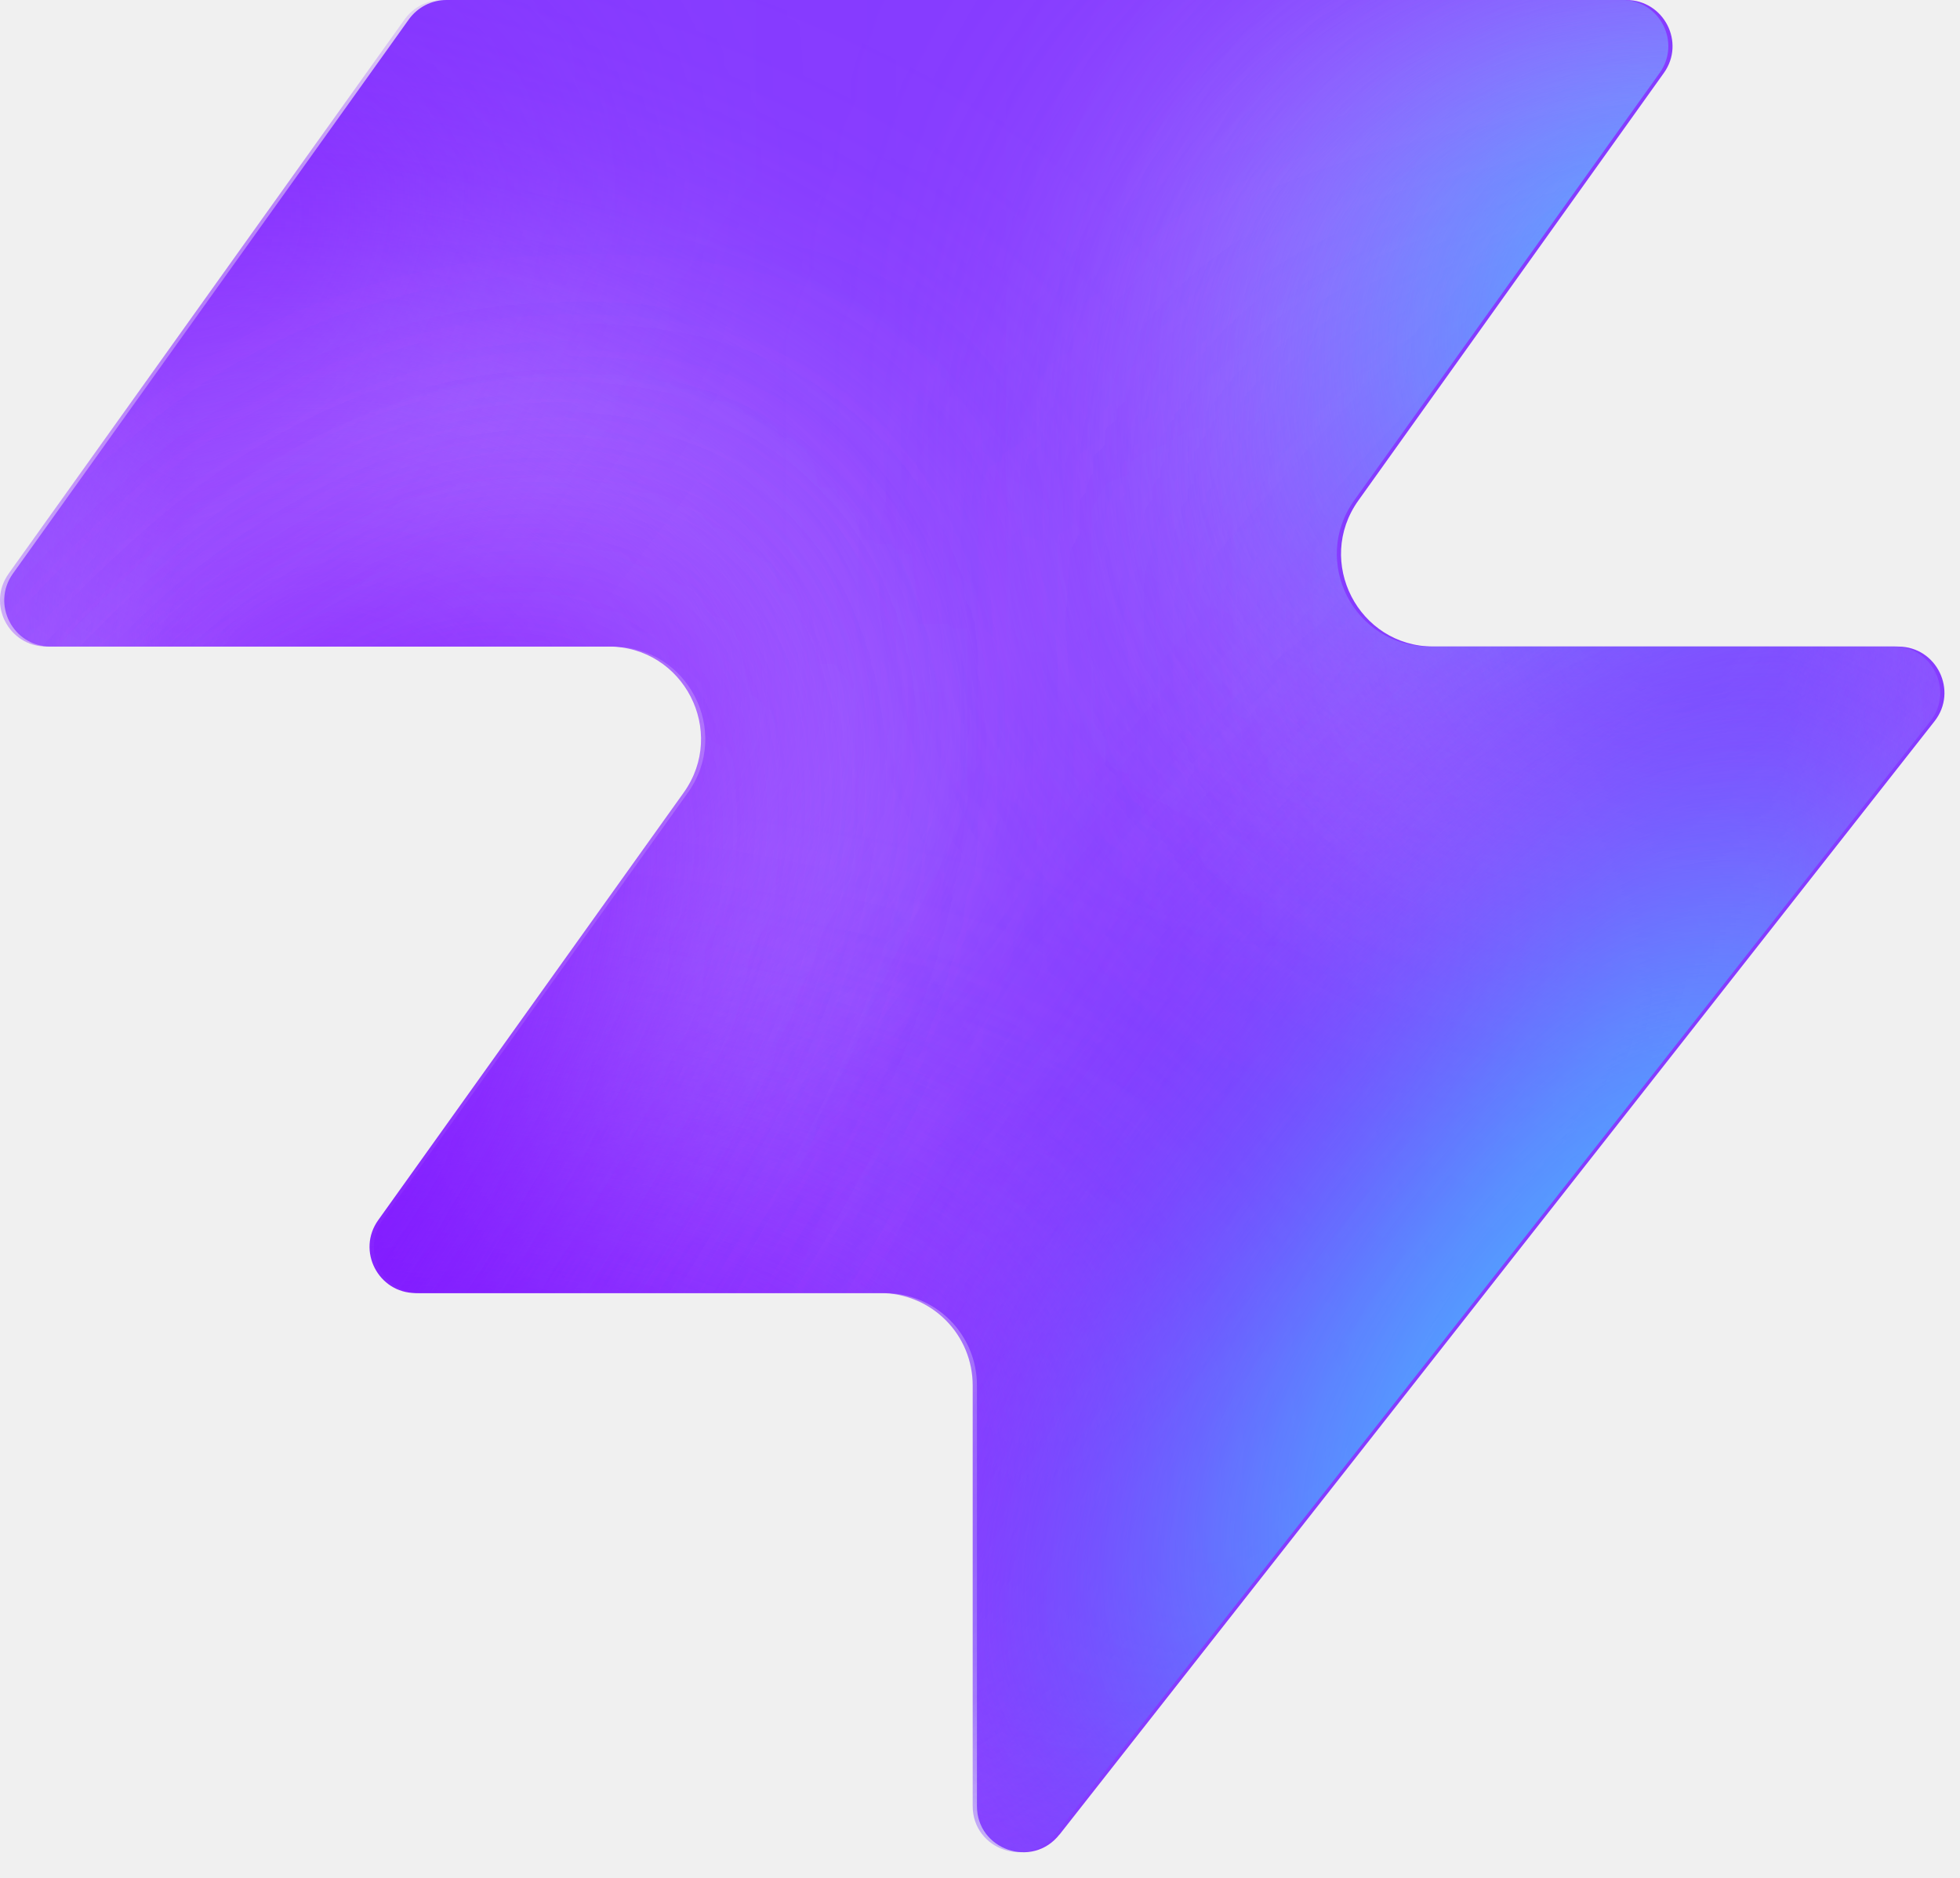
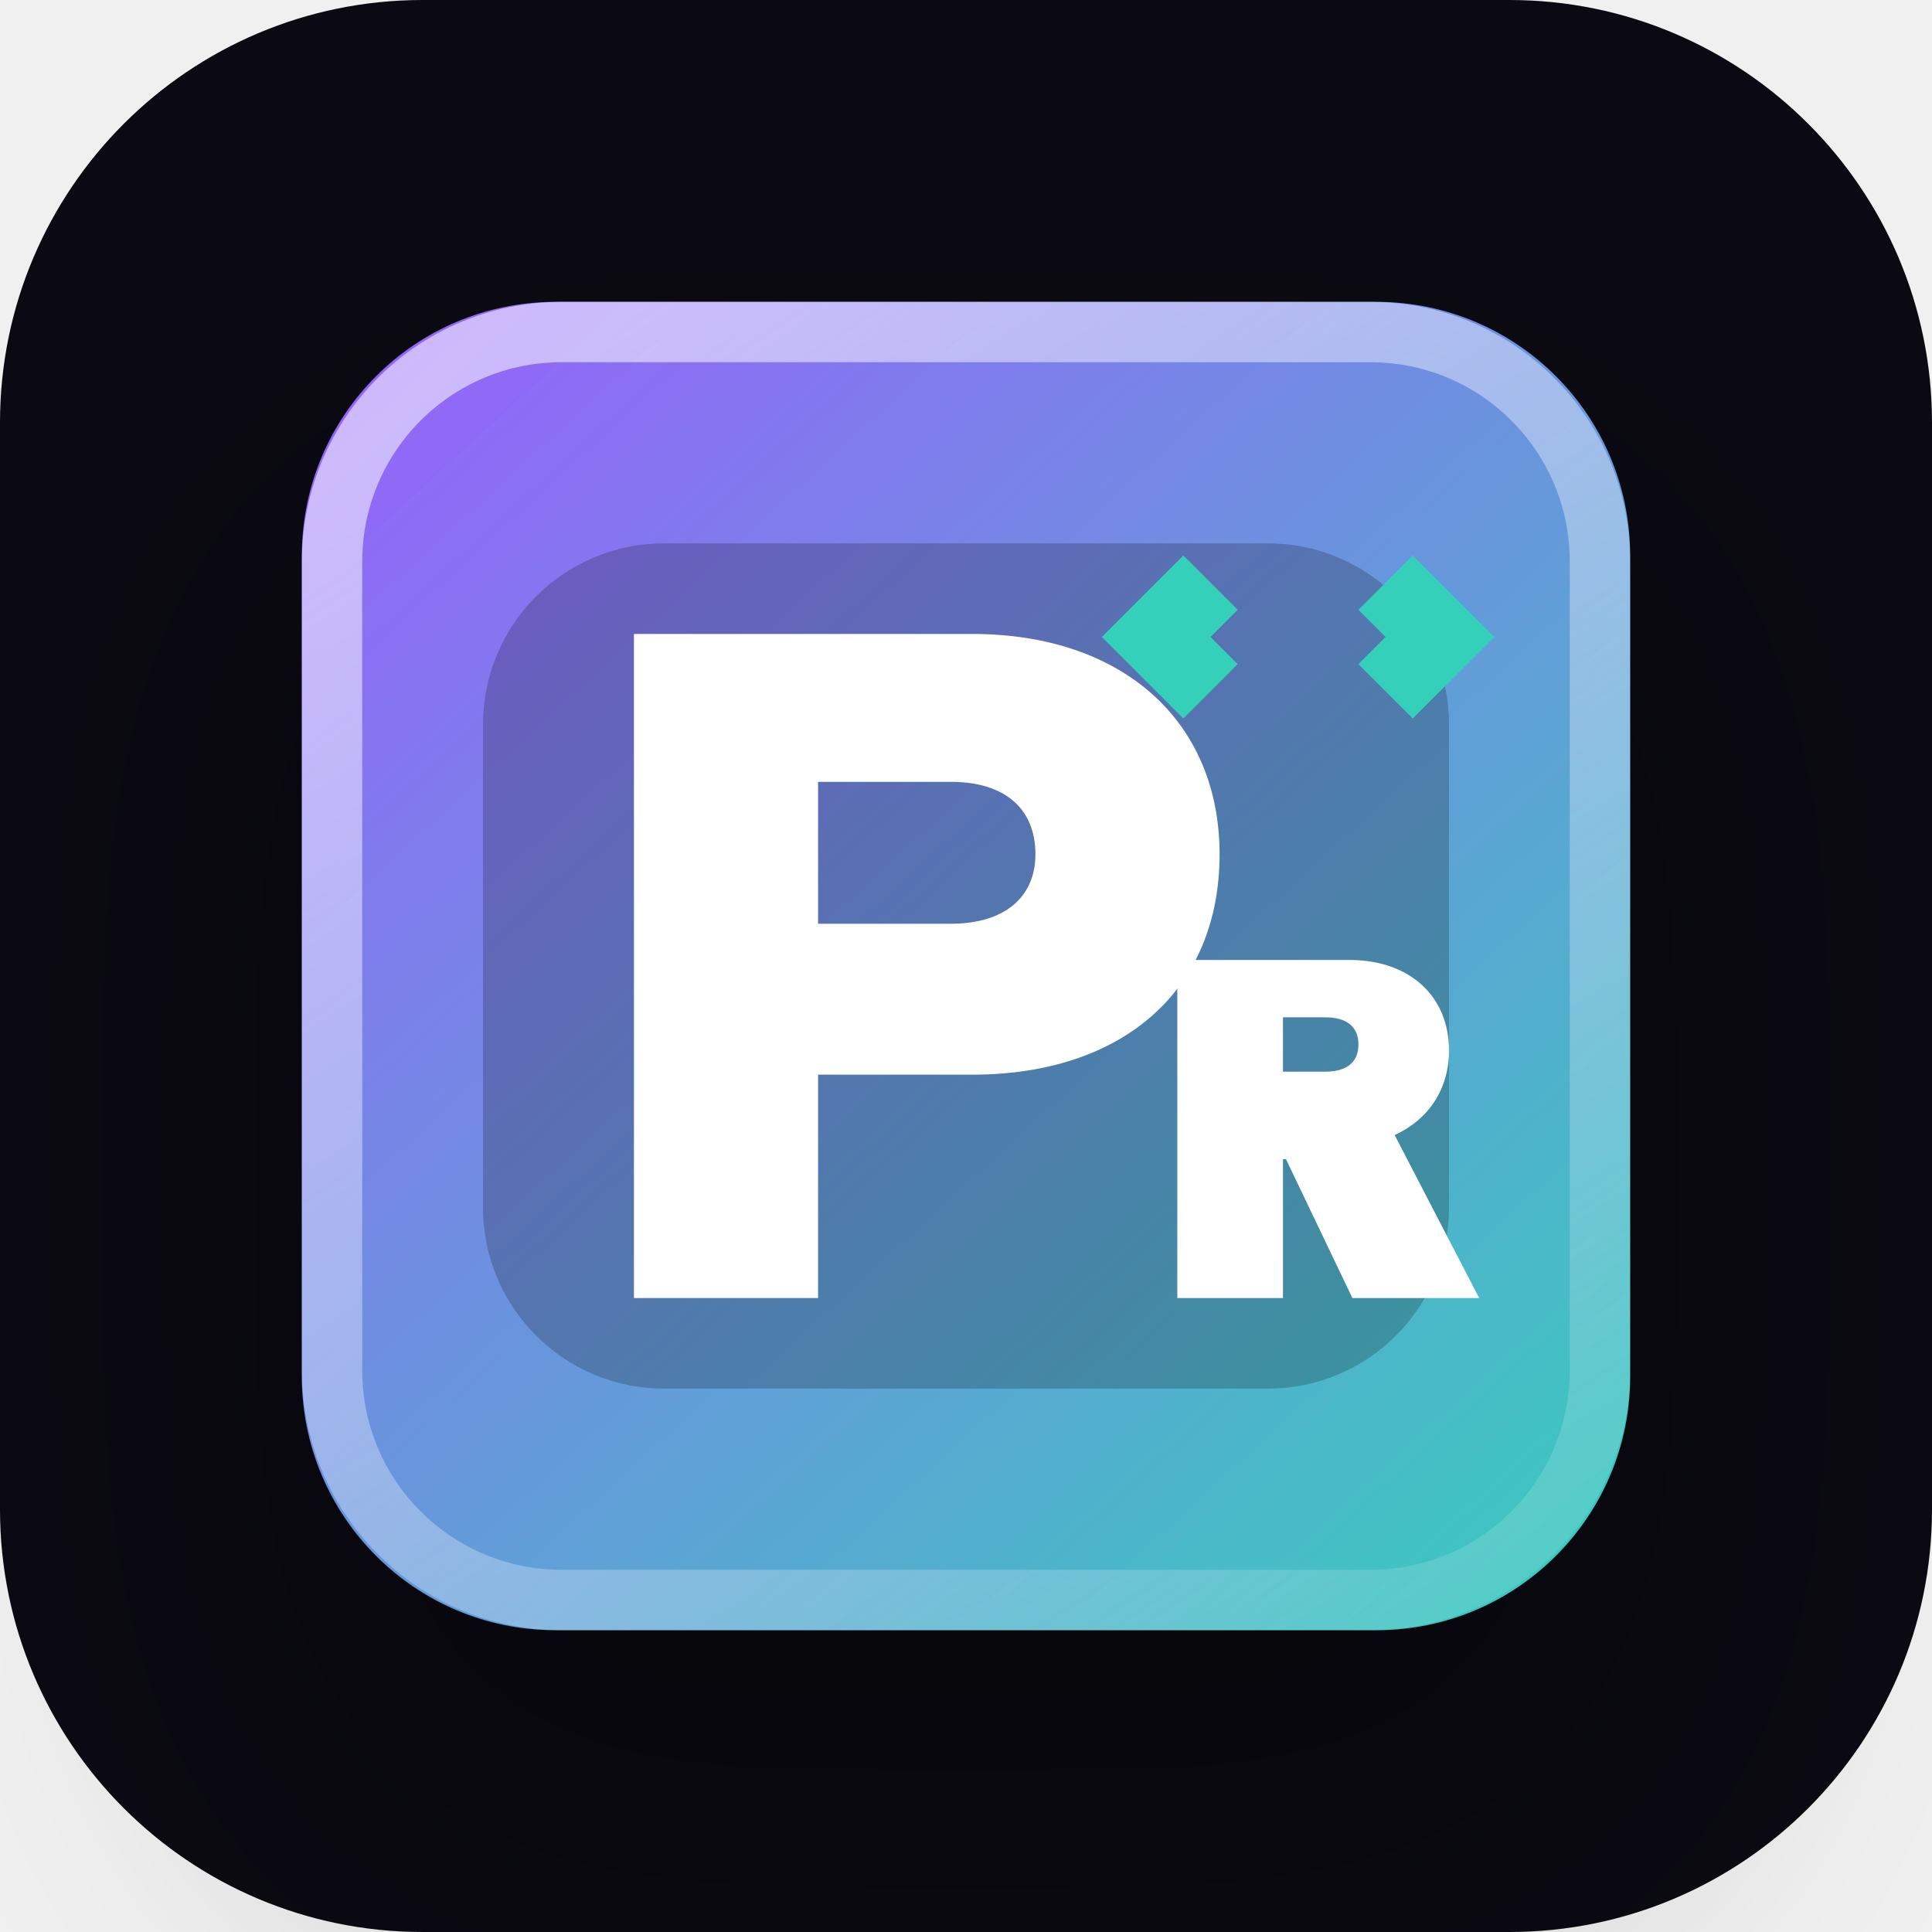
- <svg xmlns="http://www.w3.org/2000/svg" width="48" height="46" fill="none" viewBox="0 0 48 46">
-   <path fill="#863bff" d="M25.946 44.938c-.664.845-2.021.375-2.021-.698V33.937a2.26 2.26 0 0 0-2.262-2.262H10.287c-.92 0-1.456-1.04-.92-1.788l7.48-10.471c1.07-1.497 0-3.578-1.842-3.578H1.237c-.92 0-1.456-1.04-.92-1.788L10.013.474c.214-.297.556-.474.92-.474h28.894c.92 0 1.456 1.04.92 1.788l-7.48 10.471c-1.07 1.498 0 3.579 1.842 3.579h11.377c.943 0 1.473 1.088.89 1.83L25.947 44.94z" style="fill:#863bff;fill:color(display-p3 .525 .23 1);fill-opacity:1" />
-   <mask id="a" width="48" height="46" x="0" y="0" maskUnits="userSpaceOnUse" style="mask-type:alpha">
-     <path fill="#000" d="M25.842 44.938c-.664.844-2.021.375-2.021-.698V33.937a2.26 2.26 0 0 0-2.262-2.262H10.183c-.92 0-1.456-1.04-.92-1.788l7.48-10.471c1.07-1.498 0-3.579-1.842-3.579H1.133c-.92 0-1.456-1.04-.92-1.787L9.91.473c.214-.297.556-.474.92-.474h28.894c.92 0 1.456 1.04.92 1.788l-7.48 10.471c-1.07 1.498 0 3.578 1.842 3.578h11.377c.943 0 1.473 1.088.89 1.832L25.843 44.94z" style="fill:#000;fill-opacity:1" />
-   </mask>
-   <g mask="url(#a)">
-     <g filter="url(#b)">
-       <ellipse cx="5.508" cy="14.704" fill="#ede6ff" rx="5.508" ry="14.704" style="fill:#ede6ff;fill:color(display-p3 .927 .903 1);fill-opacity:1" transform="matrix(.00324 1 1 -.00324 -4.47 31.516)" />
-     </g>
-     <g filter="url(#c)">
-       <ellipse cx="10.399" cy="29.851" fill="#ede6ff" rx="10.399" ry="29.851" style="fill:#ede6ff;fill:color(display-p3 .927 .903 1);fill-opacity:1" transform="matrix(.00324 1 1 -.00324 -39.328 7.883)" />
-     </g>
-     <g filter="url(#d)">
-       <ellipse cx="5.508" cy="30.487" fill="#7e14ff" rx="5.508" ry="30.487" style="fill:#7e14ff;fill:color(display-p3 .492 .077 1);fill-opacity:1" transform="rotate(89.814 -25.913 -14.639)scale(1 -1)" />
-     </g>
-     <g filter="url(#e)">
-       <ellipse cx="5.508" cy="30.599" fill="#7e14ff" rx="5.508" ry="30.599" style="fill:#7e14ff;fill:color(display-p3 .492 .077 1);fill-opacity:1" transform="rotate(89.814 -32.644 -3.334)scale(1 -1)" />
-     </g>
-     <g filter="url(#f)">
-       <ellipse cx="5.508" cy="30.599" fill="#7e14ff" rx="5.508" ry="30.599" style="fill:#7e14ff;fill:color(display-p3 .492 .077 1);fill-opacity:1" transform="matrix(.00324 1 1 -.00324 -34.34 30.47)" />
-     </g>
-     <g filter="url(#g)">
-       <ellipse cx="14.072" cy="22.078" fill="#ede6ff" rx="14.072" ry="22.078" style="fill:#ede6ff;fill:color(display-p3 .927 .903 1);fill-opacity:1" transform="rotate(93.35 24.506 48.493)scale(-1 1)" />
-     </g>
-     <g filter="url(#h)">
-       <ellipse cx="3.47" cy="21.501" fill="#7e14ff" rx="3.47" ry="21.501" style="fill:#7e14ff;fill:color(display-p3 .492 .077 1);fill-opacity:1" transform="rotate(89.009 28.708 47.59)scale(-1 1)" />
-     </g>
-     <g filter="url(#i)">
-       <ellipse cx="3.47" cy="21.501" fill="#7e14ff" rx="3.47" ry="21.501" style="fill:#7e14ff;fill:color(display-p3 .492 .077 1);fill-opacity:1" transform="rotate(89.009 28.708 47.59)scale(-1 1)" />
-     </g>
-     <g filter="url(#j)">
-       <ellipse cx=".387" cy="8.972" fill="#7e14ff" rx="4.407" ry="29.108" style="fill:#7e14ff;fill:color(display-p3 .492 .077 1);fill-opacity:1" transform="rotate(39.51 .387 8.972)" />
-     </g>
-     <g filter="url(#k)">
-       <ellipse cx="47.523" cy="-6.092" fill="#7e14ff" rx="4.407" ry="29.108" style="fill:#7e14ff;fill:color(display-p3 .492 .077 1);fill-opacity:1" transform="rotate(37.892 47.523 -6.092)" />
-     </g>
-     <g filter="url(#l)">
-       <ellipse cx="41.412" cy="6.333" fill="#47bfff" rx="5.971" ry="9.665" style="fill:#47bfff;fill:color(display-p3 .28 .748 1);fill-opacity:1" transform="rotate(37.892 41.412 6.333)" />
-     </g>
-     <g filter="url(#m)">
-       <ellipse cx="-1.879" cy="38.332" fill="#7e14ff" rx="4.407" ry="29.108" style="fill:#7e14ff;fill:color(display-p3 .492 .077 1);fill-opacity:1" transform="rotate(37.892 -1.88 38.332)" />
-     </g>
-     <g filter="url(#n)">
-       <ellipse cx="-1.879" cy="38.332" fill="#7e14ff" rx="4.407" ry="29.108" style="fill:#7e14ff;fill:color(display-p3 .492 .077 1);fill-opacity:1" transform="rotate(37.892 -1.88 38.332)" />
-     </g>
-     <g filter="url(#o)">
-       <ellipse cx="35.651" cy="29.907" fill="#7e14ff" rx="4.407" ry="29.108" style="fill:#7e14ff;fill:color(display-p3 .492 .077 1);fill-opacity:1" transform="rotate(37.892 35.651 29.907)" />
-     </g>
-     <g filter="url(#p)">
-       <ellipse cx="38.418" cy="32.4" fill="#47bfff" rx="5.971" ry="15.297" style="fill:#47bfff;fill:color(display-p3 .28 .748 1);fill-opacity:1" transform="rotate(37.892 38.418 32.4)" />
-     </g>
-   </g>
+ <svg xmlns="http://www.w3.org/2000/svg" viewBox="0 0 64 64" role="img" aria-label="PR">
  <defs>
-     <filter id="b" width="60.045" height="41.654" x="-19.77" y="16.149" color-interpolation-filters="sRGB" filterUnits="userSpaceOnUse">
-       <feFlood flood-opacity="0" result="BackgroundImageFix" />
-       <feBlend in="SourceGraphic" in2="BackgroundImageFix" result="shape" />
-       <feGaussianBlur result="effect1_foregroundBlur_2002_17158" stdDeviation="7.659" />
-     </filter>
-     <filter id="c" width="90.34" height="51.437" x="-54.613" y="-7.533" color-interpolation-filters="sRGB" filterUnits="userSpaceOnUse">
-       <feFlood flood-opacity="0" result="BackgroundImageFix" />
-       <feBlend in="SourceGraphic" in2="BackgroundImageFix" result="shape" />
-       <feGaussianBlur result="effect1_foregroundBlur_2002_17158" stdDeviation="7.659" />
-     </filter>
-     <filter id="d" width="79.355" height="29.4" x="-49.64" y="2.03" color-interpolation-filters="sRGB" filterUnits="userSpaceOnUse">
-       <feFlood flood-opacity="0" result="BackgroundImageFix" />
-       <feBlend in="SourceGraphic" in2="BackgroundImageFix" result="shape" />
-       <feGaussianBlur result="effect1_foregroundBlur_2002_17158" stdDeviation="4.596" />
-     </filter>
-     <filter id="e" width="79.579" height="29.4" x="-45.045" y="20.029" color-interpolation-filters="sRGB" filterUnits="userSpaceOnUse">
-       <feFlood flood-opacity="0" result="BackgroundImageFix" />
-       <feBlend in="SourceGraphic" in2="BackgroundImageFix" result="shape" />
-       <feGaussianBlur result="effect1_foregroundBlur_2002_17158" stdDeviation="4.596" />
-     </filter>
-     <filter id="f" width="79.579" height="29.4" x="-43.513" y="21.178" color-interpolation-filters="sRGB" filterUnits="userSpaceOnUse">
-       <feFlood flood-opacity="0" result="BackgroundImageFix" />
-       <feBlend in="SourceGraphic" in2="BackgroundImageFix" result="shape" />
-       <feGaussianBlur result="effect1_foregroundBlur_2002_17158" stdDeviation="4.596" />
-     </filter>
-     <filter id="g" width="74.749" height="58.852" x="15.756" y="-17.901" color-interpolation-filters="sRGB" filterUnits="userSpaceOnUse">
-       <feFlood flood-opacity="0" result="BackgroundImageFix" />
-       <feBlend in="SourceGraphic" in2="BackgroundImageFix" result="shape" />
-       <feGaussianBlur result="effect1_foregroundBlur_2002_17158" stdDeviation="7.659" />
-     </filter>
-     <filter id="h" width="61.377" height="25.362" x="23.548" y="2.284" color-interpolation-filters="sRGB" filterUnits="userSpaceOnUse">
-       <feFlood flood-opacity="0" result="BackgroundImageFix" />
-       <feBlend in="SourceGraphic" in2="BackgroundImageFix" result="shape" />
-       <feGaussianBlur result="effect1_foregroundBlur_2002_17158" stdDeviation="4.596" />
-     </filter>
-     <filter id="i" width="61.377" height="25.362" x="23.548" y="2.284" color-interpolation-filters="sRGB" filterUnits="userSpaceOnUse">
-       <feFlood flood-opacity="0" result="BackgroundImageFix" />
-       <feBlend in="SourceGraphic" in2="BackgroundImageFix" result="shape" />
-       <feGaussianBlur result="effect1_foregroundBlur_2002_17158" stdDeviation="4.596" />
-     </filter>
-     <filter id="j" width="56.045" height="63.649" x="-27.636" y="-22.853" color-interpolation-filters="sRGB" filterUnits="userSpaceOnUse">
-       <feFlood flood-opacity="0" result="BackgroundImageFix" />
-       <feBlend in="SourceGraphic" in2="BackgroundImageFix" result="shape" />
-       <feGaussianBlur result="effect1_foregroundBlur_2002_17158" stdDeviation="4.596" />
-     </filter>
-     <filter id="k" width="54.814" height="64.646" x="20.116" y="-38.415" color-interpolation-filters="sRGB" filterUnits="userSpaceOnUse">
-       <feFlood flood-opacity="0" result="BackgroundImageFix" />
-       <feBlend in="SourceGraphic" in2="BackgroundImageFix" result="shape" />
-       <feGaussianBlur result="effect1_foregroundBlur_2002_17158" stdDeviation="4.596" />
-     </filter>
-     <filter id="l" width="33.541" height="35.313" x="24.641" y="-11.323" color-interpolation-filters="sRGB" filterUnits="userSpaceOnUse">
-       <feFlood flood-opacity="0" result="BackgroundImageFix" />
-       <feBlend in="SourceGraphic" in2="BackgroundImageFix" result="shape" />
-       <feGaussianBlur result="effect1_foregroundBlur_2002_17158" stdDeviation="4.596" />
-     </filter>
-     <filter id="m" width="54.814" height="64.646" x="-29.286" y="6.009" color-interpolation-filters="sRGB" filterUnits="userSpaceOnUse">
-       <feFlood flood-opacity="0" result="BackgroundImageFix" />
-       <feBlend in="SourceGraphic" in2="BackgroundImageFix" result="shape" />
-       <feGaussianBlur result="effect1_foregroundBlur_2002_17158" stdDeviation="4.596" />
-     </filter>
-     <filter id="n" width="54.814" height="64.646" x="-29.286" y="6.009" color-interpolation-filters="sRGB" filterUnits="userSpaceOnUse">
-       <feFlood flood-opacity="0" result="BackgroundImageFix" />
-       <feBlend in="SourceGraphic" in2="BackgroundImageFix" result="shape" />
-       <feGaussianBlur result="effect1_foregroundBlur_2002_17158" stdDeviation="4.596" />
-     </filter>
-     <filter id="o" width="54.814" height="64.646" x="8.244" y="-2.416" color-interpolation-filters="sRGB" filterUnits="userSpaceOnUse">
-       <feFlood flood-opacity="0" result="BackgroundImageFix" />
-       <feBlend in="SourceGraphic" in2="BackgroundImageFix" result="shape" />
-       <feGaussianBlur result="effect1_foregroundBlur_2002_17158" stdDeviation="4.596" />
-     </filter>
-     <filter id="p" width="39.409" height="43.623" x="18.713" y="10.588" color-interpolation-filters="sRGB" filterUnits="userSpaceOnUse">
-       <feFlood flood-opacity="0" result="BackgroundImageFix" />
-       <feBlend in="SourceGraphic" in2="BackgroundImageFix" result="shape" />
-       <feGaussianBlur result="effect1_foregroundBlur_2002_17158" stdDeviation="4.596" />
+     <linearGradient id="bg" x1="10" y1="8" x2="54" y2="56" gradientUnits="userSpaceOnUse">
+       <stop stop-color="#9b5cff" />
+       <stop offset="1" stop-color="#35d0ba" />
+     </linearGradient>
+     <linearGradient id="edge" x1="18" y1="12" x2="48" y2="58" gradientUnits="userSpaceOnUse">
+       <stop stop-color="#f8f7ff" stop-opacity=".58" />
+       <stop offset="1" stop-color="#f8f7ff" stop-opacity=".1" />
+     </linearGradient>
+     <filter id="shadow" x="-10" y="-8" width="84" height="84" color-interpolation-filters="sRGB">
+       <feDropShadow dx="0" dy="7" stdDeviation="6" flood-color="#000000" flood-opacity=".38" />
    </filter>
  </defs>
+   <rect width="64" height="64" rx="14" fill="#0b0a12" />
+   <path fill="url(#bg)" filter="url(#shadow)" d="M10 18.4A8.4 8.4 0 0 1 18.4 10h27.2a8.4 8.4 0 0 1 8.4 8.4v27.2a8.4 8.4 0 0 1-8.4 8.4H18.4a8.4 8.4 0 0 1-8.4-8.4z" />
+   <path fill="none" stroke="url(#edge)" stroke-width="2" d="M18.6 11h26.8A7.6 7.6 0 0 1 53 18.6v26.8a7.6 7.6 0 0 1-7.6 7.6H18.6a7.6 7.6 0 0 1-7.6-7.6V18.6a7.6 7.6 0 0 1 7.6-7.6Z" />
+   <path fill="#0b0a12" fill-opacity=".22" d="M22 18h20a6 6 0 0 1 6 6v16a6 6 0 0 1-6 6H22a6 6 0 0 1-6-6V24a6 6 0 0 1 6-6Z" />
+   <path fill="#ffffff" d="M21 43V21h11.2c5 0 8.2 2.9 8.2 7.3 0 4.5-3.2 7.3-8.2 7.3h-5.1V43H21Zm6.1-12.4h4.4c1.8 0 2.8-.9 2.8-2.3 0-1.5-1-2.4-2.8-2.4h-4.4v4.7Z" />
+   <path fill="#ffffff" d="M39 43V31.8h5.7c2 0 3.3 1.2 3.3 3 0 1.3-.7 2.3-1.8 2.8L49 43h-4.2l-2.2-4.6h-.1V43H39Zm3.5-7.5h1.4c.7 0 1.1-.3 1.1-.9s-.4-.9-1.1-.9h-1.4v1.8Z" />
+   <path fill="#35d0ba" d="m46.8 18.4 2.7 2.7-2.7 2.7-1.8-1.8.9-.9-.9-.9 1.8-1.8Zm-7.6 0 1.8 1.8-.9.9.9.9-1.8 1.8-2.7-2.7 2.7-2.7Z" />
</svg>
